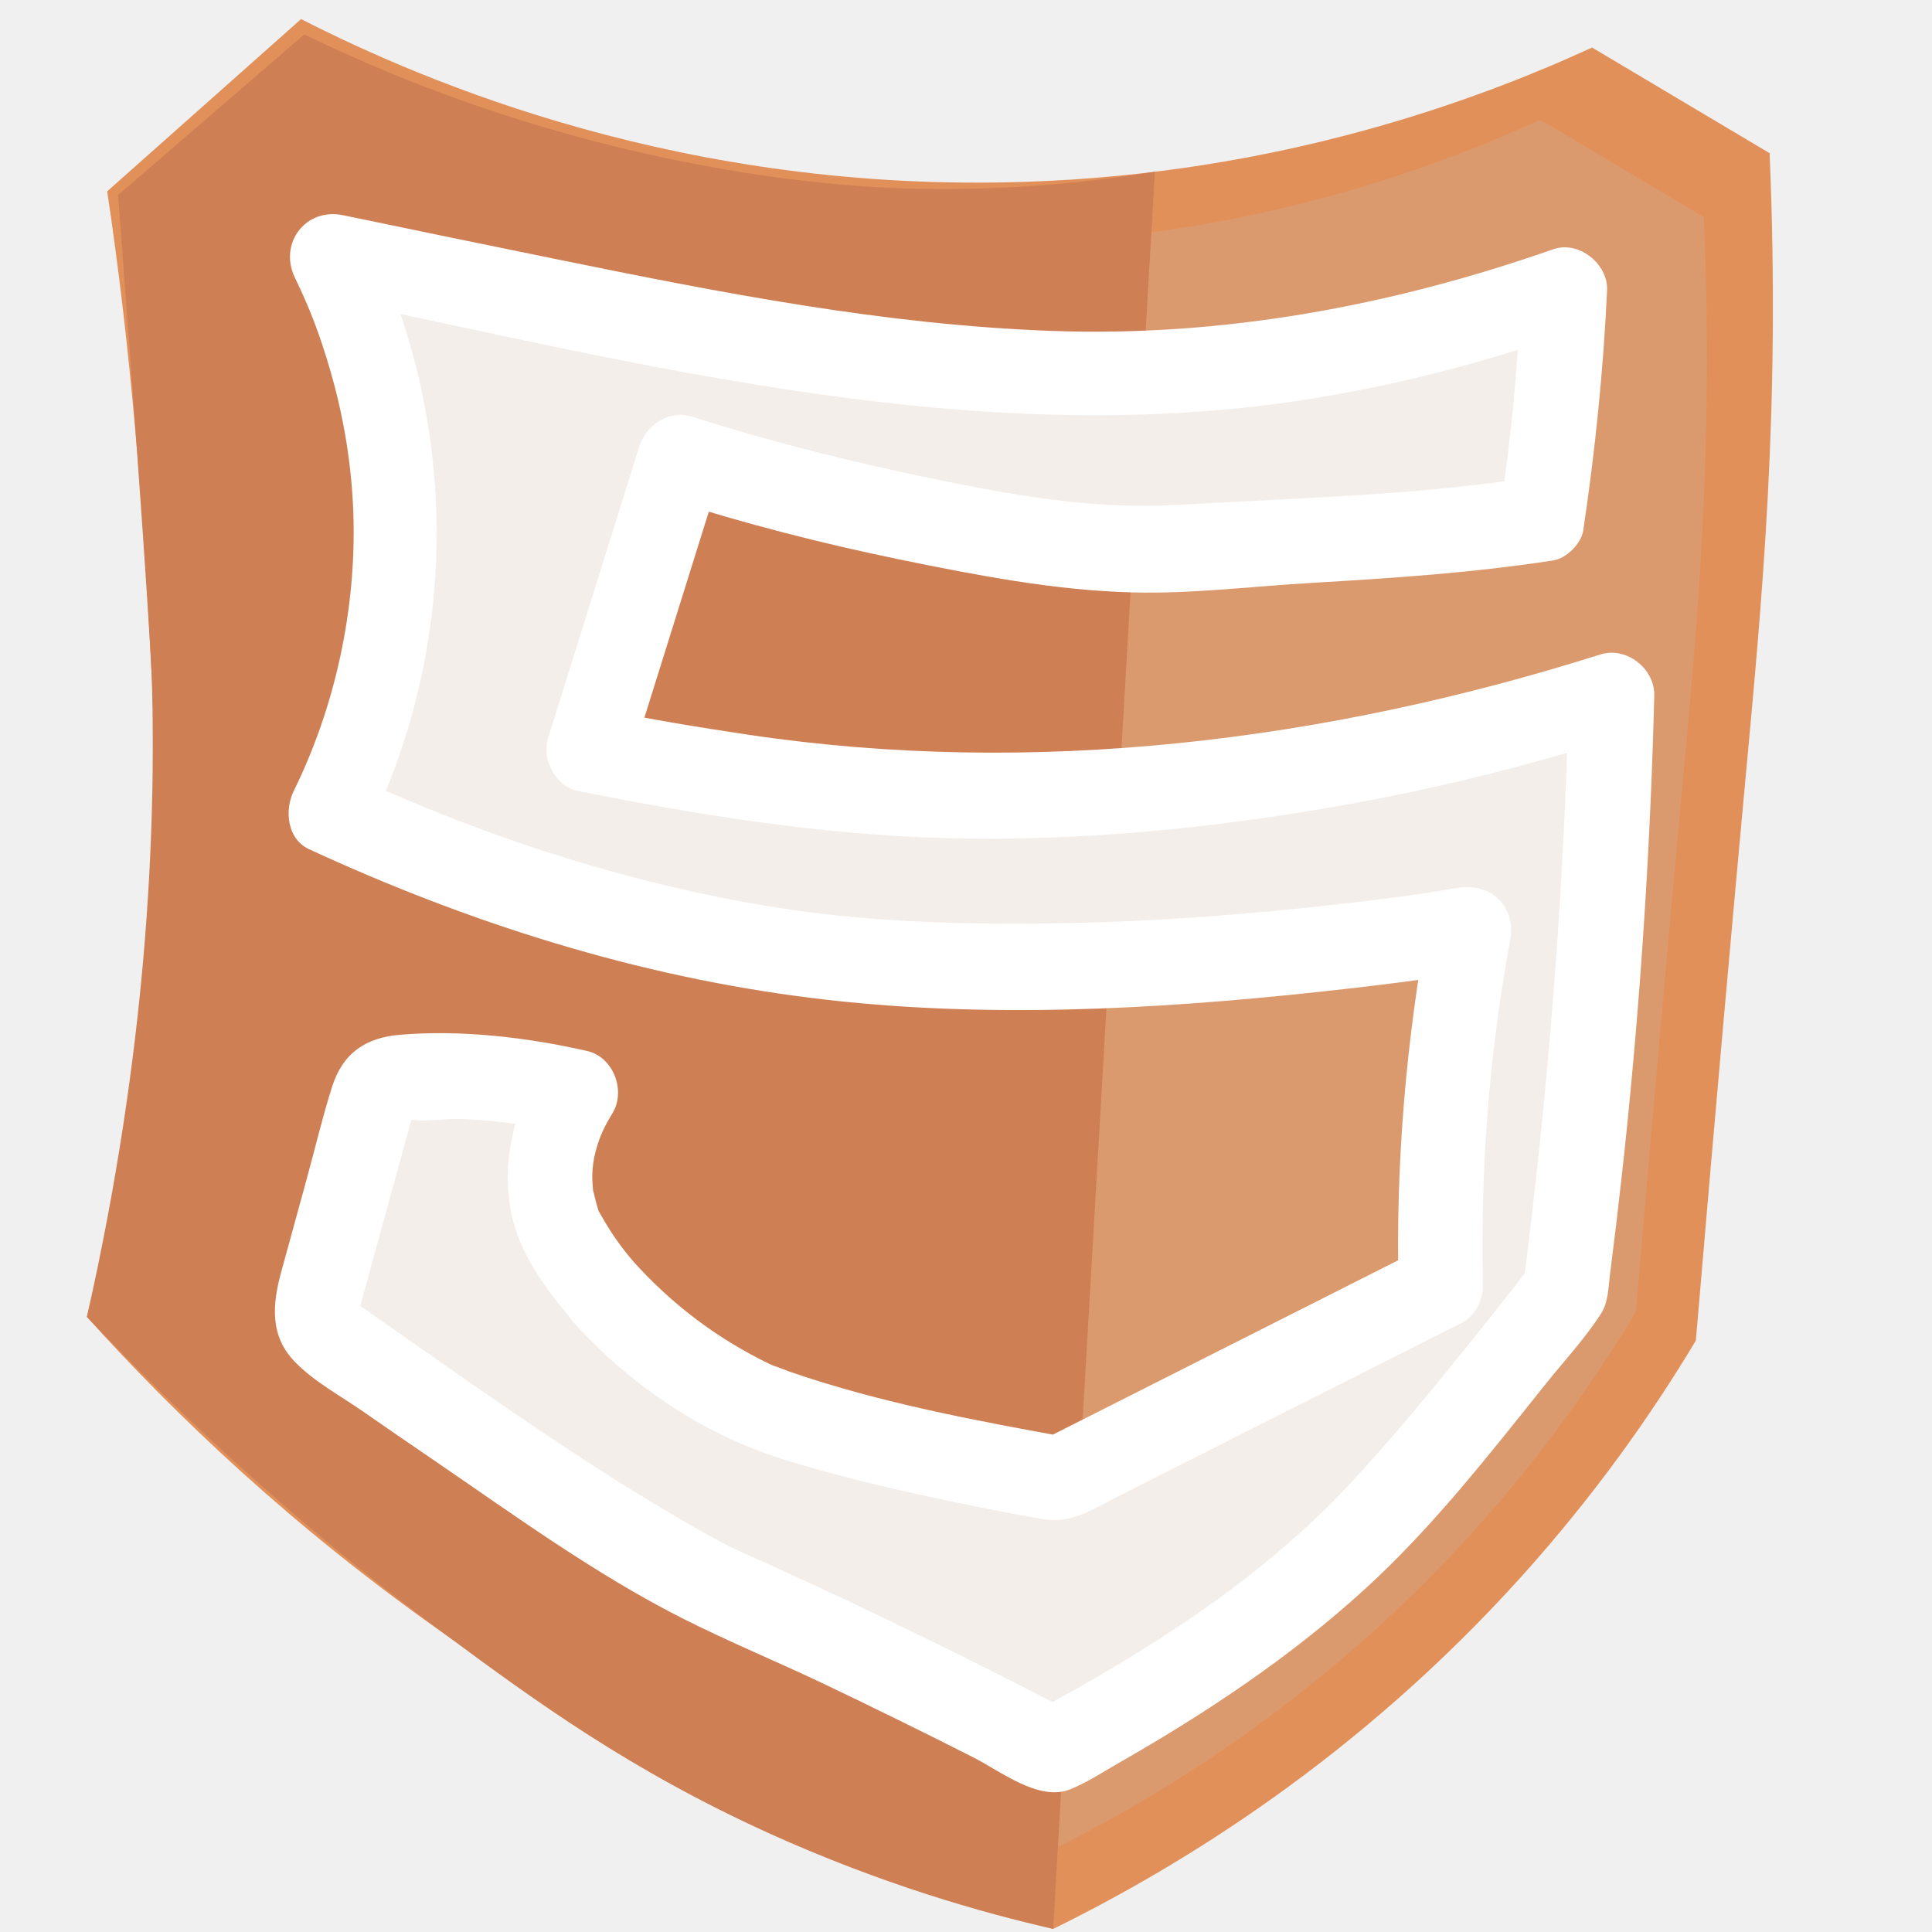
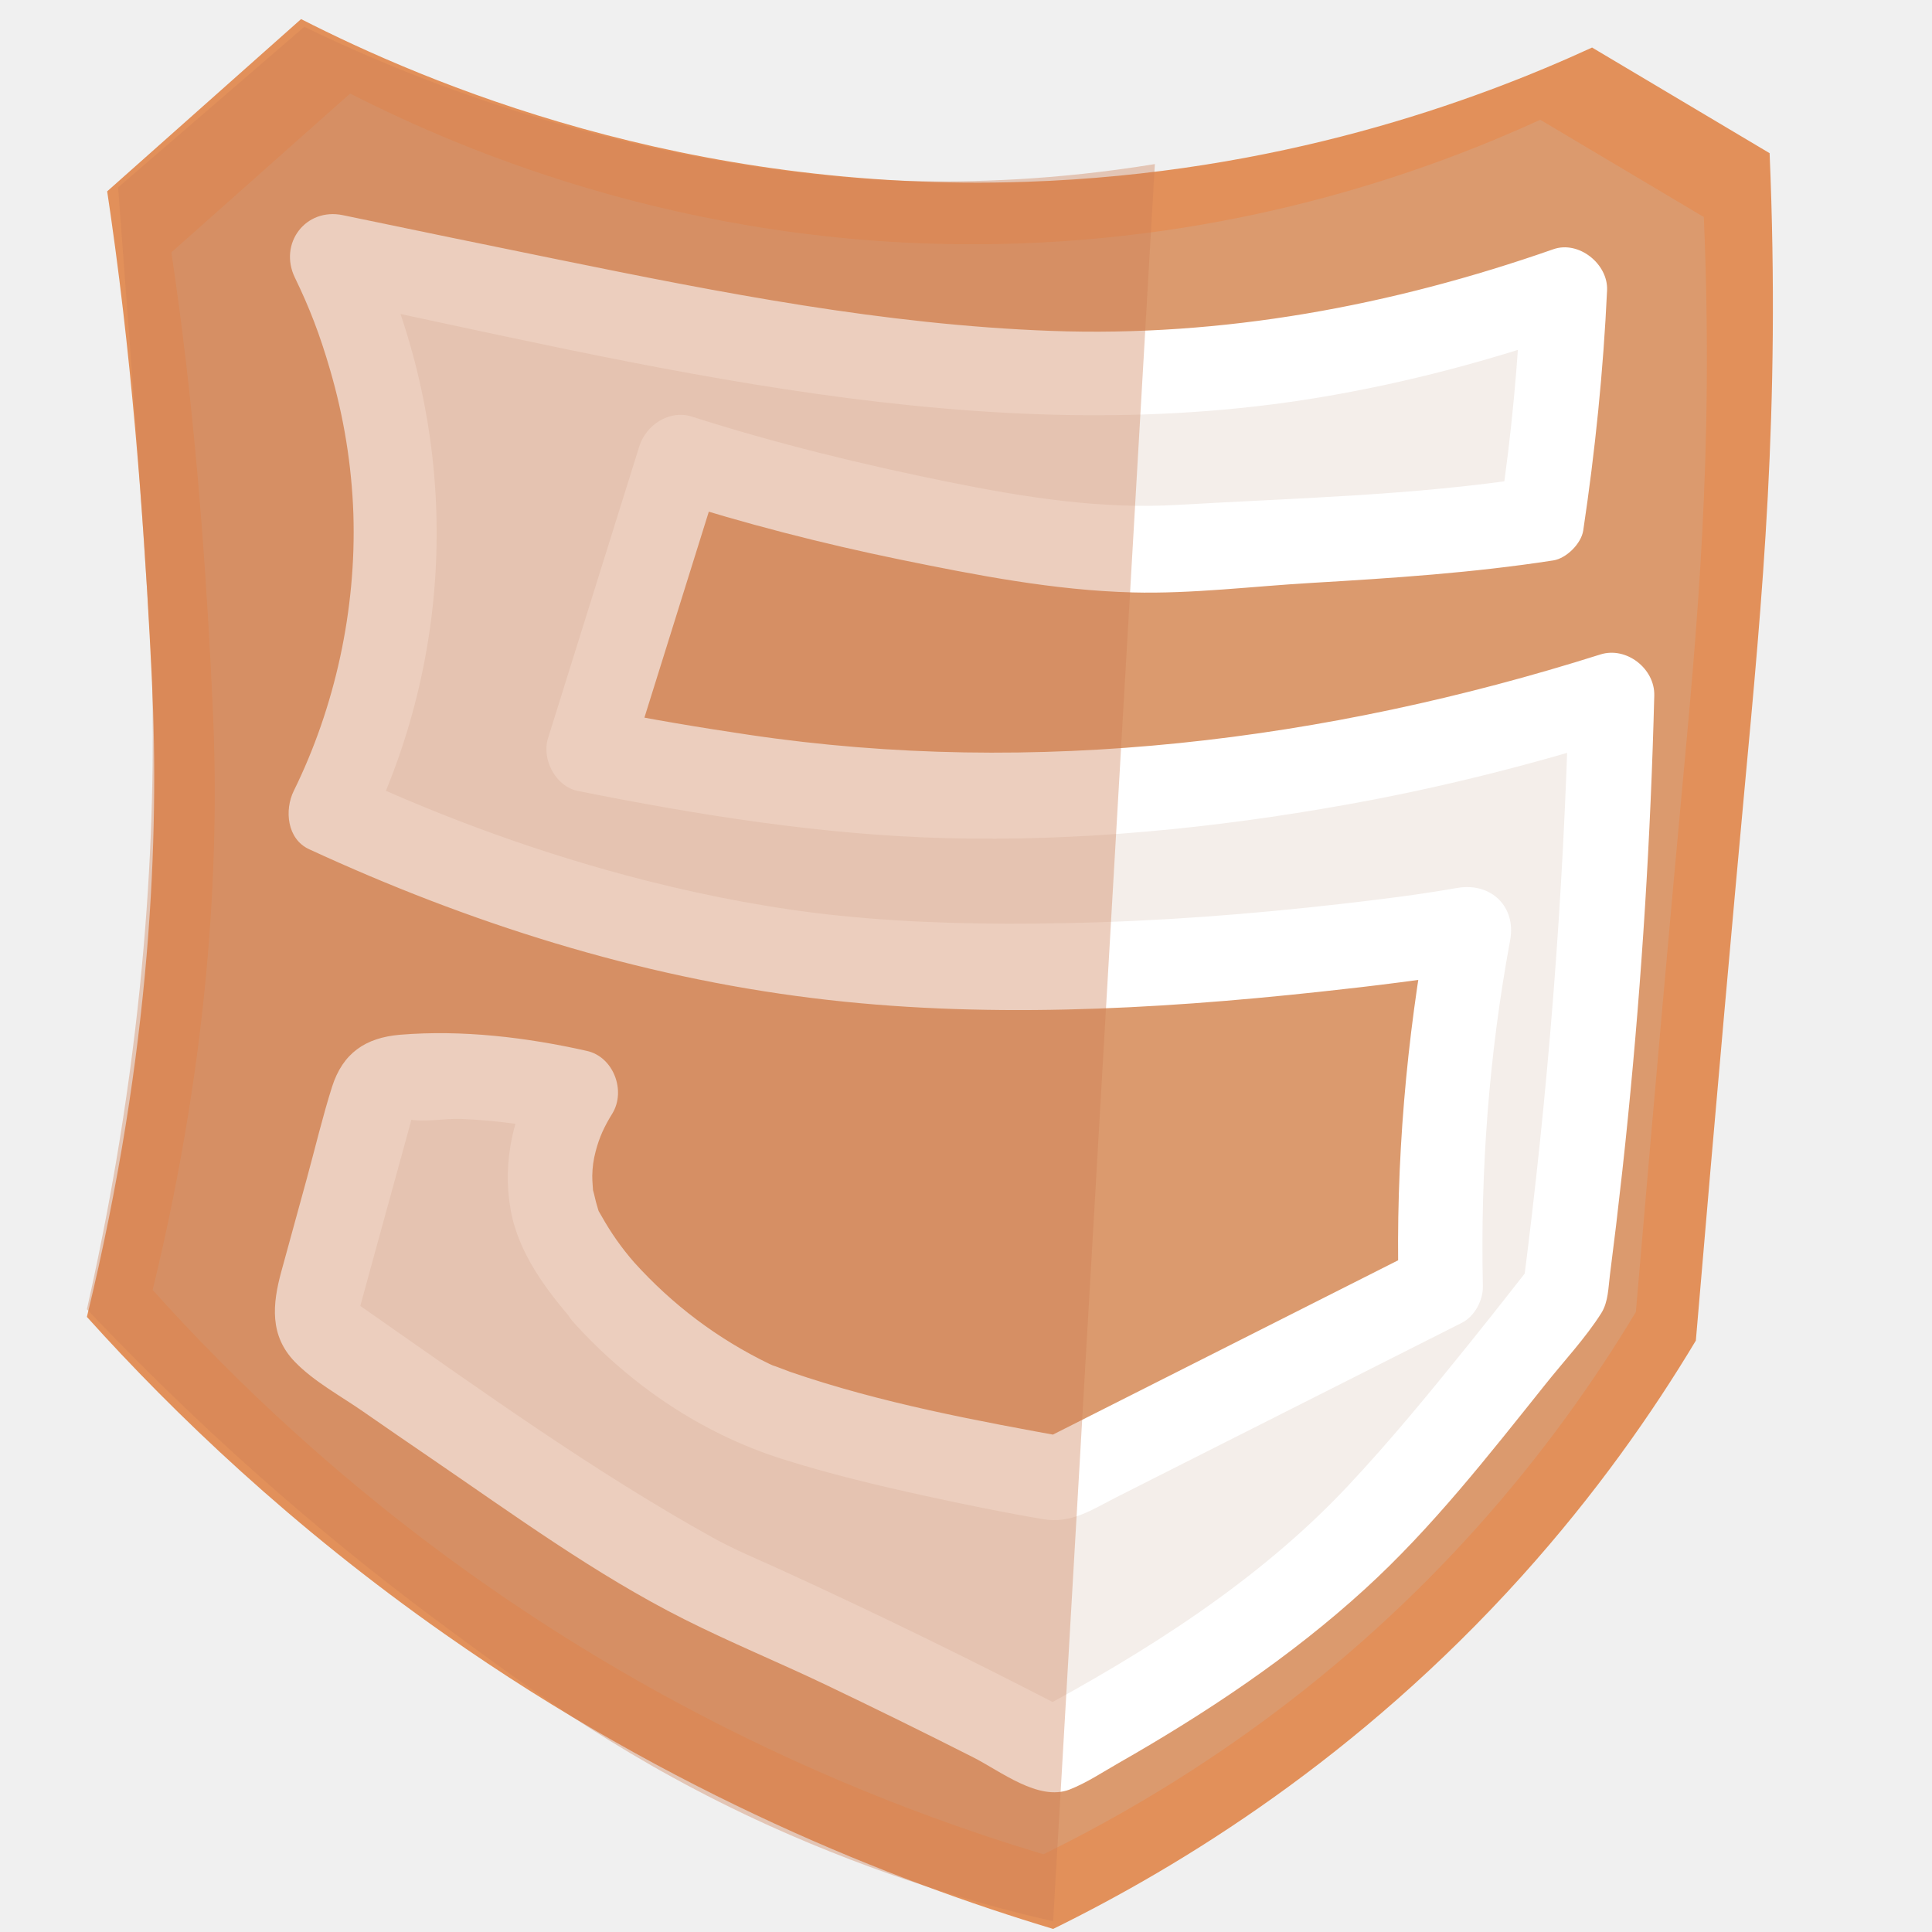
<svg xmlns="http://www.w3.org/2000/svg" version="1.1" id="Capa_1" x="0px" y="0px" viewBox="0 0 113.39 113.39" style="enable-background:new 0 0 113.39 113.39;" xml:space="preserve">
  <style type="text/css">
	.st0{fill:#E99C67;}
	.st1{fill:#E2905A;}
	.st2{fill:#DB9A6E;}
- 	.st3{fill:#CE7F54;}
- 	.st4{fill:#F4EEEA;}
- 	.st5{fill:#FFFFFF;}
+ 	.st3{fill:#F4EEEA;}
+ 	.st4{fill:#FFFFFF;}
+ 	.st5{opacity:0.38;fill:#CE7F54;}
</style>
  <path class="st0" d="M49.43,23.59" />
-   <path class="st1" d="M99.53,78.68c-2.56,4.27-5.89,9.02-10.21,13.82c-9.61,10.67-20,17.02-27.51,20.71  c-9.4-2.83-22.3-7.89-35.7-17.3C17.14,89.62,10.23,82.99,5.1,77.29c3.83-15.76,4.24-28.38,3.82-37.25  c-0.3-6.34-0.87-15.88-2.15-25.43c-0.19-1.42-0.36-2.59-0.48-3.38c3.79-3.37,7.59-6.74,11.38-10.11  c7.32,3.73,22.55,10.23,42.58,9.55c14.76-0.5,26.29-4.71,33.19-7.88c3.47,2.07,6.95,4.13,10.42,6.2c0,0,0,0.02,0,0.02  c0.64,15.15-0.44,26.16-1.48,37.38C101.73,53.46,100.78,63.93,99.53,78.68z" />
-   <path class="st2" d="M96.01,77c-2.36,3.93-5.43,8.31-9.41,12.74c-8.85,9.84-18.44,15.69-25.36,19.09  c-8.67-2.61-20.55-7.28-32.91-15.95c-8.27-5.8-14.64-11.91-19.37-17.17c3.53-14.53,3.91-26.16,3.52-34.34  c-0.27-5.85-0.8-14.64-1.98-23.44c-0.18-1.31-0.33-2.38-0.44-3.12c3.5-3.11,6.99-6.21,10.49-9.32c6.75,3.44,20.79,9.44,39.25,8.8  c13.61-0.47,24.23-4.35,30.6-7.26c3.2,1.9,6.4,3.81,9.6,5.71c0,0,0,0.02,0,0.02c0.59,13.97-0.4,24.12-1.36,34.46  C98.04,53.75,97.17,63.41,96.01,77z" />
-   <path class="st3" d="M61.81,113.21c-4.22-0.96-10.08-2.63-16.67-5.61C37,103.9,31.53,99.92,26.11,95.91  c-5.68-4.19-13.1-10.27-21.01-18.62c3.54-15.69,4.05-28.37,3.82-37.25c0,0-0.09-3.57-1.99-28.59c3.64-3.14,7.29-6.29,10.93-9.43  c2.67,1.3,6.6,3.04,11.5,4.65c12.28,4.02,22,4.35,24.08,4.4c3.52,0.09,8.45-0.03,14.34-0.99C65.79,44.46,63.8,78.83,61.81,113.21z" />
+   <path class="st1" d="M99.53,78.68c-2.56,4.27-5.89,9.02-10.21,13.82c-9.61,10.67-20,17.02-27.51,20.71  c-9.4-2.83-22.3-7.89-35.7-17.3C17.14,89.62,10.23,82.99,5.1,77.29c3.83-15.76,4.24-28.38,3.82-37.25  c-0.3-6.34-0.87-15.88-2.15-25.43c-0.19-1.42-0.36-2.59-0.48-3.38c3.79-3.37,7.59-6.74,11.38-10.11  c7.32,3.73,22.55,10.23,42.58,9.55c14.76-0.5,26.29-4.71,33.19-7.88c3.47,2.07,6.95,4.13,10.42,6.2v0.02  c0.64,15.15-0.44,26.16-1.48,37.38C101.73,53.46,100.78,63.93,99.53,78.68z" />
+   <path class="st2" d="M96.01,77c-2.36,3.93-5.43,8.31-9.41,12.74c-8.85,9.84-18.44,15.69-25.36,19.09  c-8.67-2.61-20.55-7.28-32.91-15.95c-8.27-5.8-14.64-11.91-19.37-17.17c3.53-14.53,3.91-26.16,3.52-34.34  c-0.27-5.85-0.8-14.64-1.98-23.44c-0.18-1.31-0.33-2.38-0.44-3.12c3.5-3.11,6.99-6.21,10.49-9.32c6.75,3.44,20.79,9.44,39.25,8.8  c13.61-0.47,24.23-4.35,30.6-7.26c3.2,1.9,6.4,3.81,9.6,5.71v0.02c0.59,13.97-0.4,24.12-1.36,34.46  C98.04,53.75,97.17,63.41,96.01,77z" />
  <path class="st1" d="M118-42" />
  <g>
-     <path class="st4" d="M35.46,75.86c-2.57-2.9-3-4.73-3.13-5.77c-0.34-2.79,0.86-5.03,1.46-5.99c-3.37-0.78-6.85-1.08-10.31-0.86   c-0.37,0.02-0.77,0.06-1.07,0.29c-0.32,0.25-0.45,0.68-0.56,1.07c-1.04,3.8-2.09,7.61-3.13,11.41c-0.11,0.41-0.22,0.83-0.14,1.24   c0.15,0.76,0.8,1.22,1.05,1.39c17.73,12.44,22.08,14.38,22.08,14.38c4.7,2.1,11.57,5.29,20.09,9.71c4.31-2.3,12.98-7.31,18.84-13.5   c4.52-4.77,11.2-13.49,11.21-13.49c0.38-2.86,0.72-5.77,1.03-8.74c0.95-9.12,1.48-17.87,1.69-26.2   c-12.03,3.83-22.12,5.14-29.09,5.61c-3.95,0.26-8.53,0.55-14.59,0.03c-7.44-0.64-16.32-2.42-16.32-2.42   c1.79-5.71,3.57-11.43,5.36-17.14c3.22,1.03,7.67,2.32,13.07,3.43c4.76,0.98,8.36,1.72,13.29,1.93c1.19,0.05,0.89,0,14.46-0.78   c1.55-0.09,5.09-0.29,9.7-1c0.02,0,0.03,0,0.03,0c0.25-1.64,0.47-3.33,0.66-5.07c0.32-2.91,0.53-5.7,0.64-8.36   c-5.33,1.87-14.44,4.56-24.88,4.9c-5.87,0.19-11.64-0.44-13.94-0.69c-1.53-0.16-2.96-0.34-4.29-0.52   c-3.89-0.54-6.78-1.11-8.59-1.47c-9.38-1.87-19.16-3.91-20.66-4.23c1.54,3.16,4.26,9.86,3.71,18.57c-0.4,6.3-2.34,11.16-3.79,14.07   c14.28,6.62,25.68,8.36,32.8,8.82c3.56,0.23,7.25,0.23,8.62,0.22c13.26-0.1,25.44-2.18,25.44-2.18c-0.53,2.82-0.98,5.9-1.29,9.21   c-0.39,4.26-0.49,8.2-0.4,11.74c-4.33,2.18-8.65,4.37-12.98,6.55c-3.14,1.59-6.28,3.17-9.43,4.76   c-13.81-2.48-17.95-4.44-17.95-4.44C42.53,81.56,38.8,79.63,35.46,75.86z" />
+     <path class="st3" d="M35.46,75.86c-2.57-2.9-3-4.73-3.13-5.77c-0.34-2.79,0.86-5.03,1.46-5.99c-3.37-0.78-6.85-1.08-10.31-0.86   c-0.37,0.02-0.77,0.06-1.07,0.29c-0.32,0.25-0.45,0.68-0.56,1.07c-1.04,3.8-2.09,7.61-3.13,11.41c-0.11,0.41-0.22,0.83-0.14,1.24   c0.15,0.76,0.8,1.22,1.05,1.39c17.73,12.44,22.08,14.38,22.08,14.38c4.7,2.1,11.57,5.29,20.09,9.71c4.31-2.3,12.98-7.31,18.84-13.5   c4.52-4.77,11.2-13.49,11.21-13.49c0.38-2.86,0.72-5.77,1.03-8.74c0.95-9.12,1.48-17.87,1.69-26.2   c-12.03,3.83-22.12,5.14-29.09,5.61c-3.95,0.26-8.53,0.55-14.59,0.03c-7.44-0.64-16.32-2.42-16.32-2.42   c1.79-5.71,3.57-11.43,5.36-17.14c3.22,1.03,7.67,2.32,13.07,3.43c4.76,0.98,8.36,1.72,13.29,1.93c1.19,0.05,0.89,0,14.46-0.78   c1.55-0.09,5.09-0.29,9.7-1c0.02,0,0.03,0,0.03,0c0.25-1.64,0.47-3.33,0.66-5.07c0.32-2.91,0.53-5.7,0.64-8.36   c-5.33,1.87-14.44,4.56-24.88,4.9c-5.87,0.19-11.64-0.44-13.94-0.69c-1.53-0.16-2.96-0.34-4.29-0.52   c-3.89-0.54-6.78-1.11-8.59-1.47c-9.38-1.87-19.16-3.91-20.66-4.23c1.54,3.16,4.26,9.86,3.71,18.57c-0.4,6.3-2.34,11.16-3.79,14.07   c14.28,6.62,25.68,8.36,32.8,8.82c3.56,0.23,7.25,0.23,8.62,0.22c13.26-0.1,25.44-2.18,25.44-2.18c-0.53,2.82-0.98,5.9-1.29,9.21   c-0.39,4.26-0.49,8.2-0.4,11.74c-4.33,2.18-8.65,4.37-12.98,6.55c-3.14,1.59-6.28,3.17-9.43,4.76   c-13.81-2.48-17.95-4.44-17.95-4.44C42.53,81.56,38.8,79.63,35.46,75.86z" />
    <g>
-       <path class="st5" d="M37.22,74.09c-0.74-0.85-1.36-1.73-1.91-2.71c-0.25-0.45-0.12-0.13-0.28-0.65c-0.09-0.29-0.14-0.6-0.23-0.89    c-0.11-0.33,0.02,0.12,0.02,0.24c-0.02-0.36-0.06-0.71-0.06-1.07c0.01-0.5,0.07-0.96,0.2-1.44c0.22-0.84,0.51-1.46,0.98-2.22    c0.81-1.33,0.07-3.32-1.49-3.67c-3.55-0.8-7.33-1.25-10.97-0.95c-2.03,0.17-3.36,1.08-3.99,3.05c-0.56,1.77-0.99,3.59-1.48,5.38    c-0.5,1.82-1,3.65-1.5,5.47c-0.52,1.9-0.7,3.76,0.8,5.3c1.12,1.16,2.69,2,4.01,2.92c1.33,0.92,2.67,1.85,4.01,2.76    c4.79,3.27,9.63,6.81,14.82,9.42c2.7,1.36,5.5,2.51,8.23,3.81c2.93,1.4,5.84,2.83,8.74,4.3c1.6,0.81,3.83,2.59,5.65,1.89    c1-0.39,1.94-1.02,2.87-1.55c5.12-2.92,10.1-6.23,14.46-10.21c3.94-3.59,7.27-7.86,10.59-12.01c1.08-1.36,2.36-2.72,3.29-4.19    c0.42-0.67,0.41-1.51,0.51-2.27c0.12-0.96,0.24-1.93,0.36-2.89c0.25-2.12,0.49-4.25,0.7-6.38c0.82-8.22,1.33-16.46,1.54-24.71    c0.04-1.58-1.64-2.89-3.16-2.41c-16.1,5.09-33.18,7.21-49.95,4.72c-2.91-0.43-5.83-0.92-8.72-1.5c0.58,1.03,1.16,2.05,1.75,3.08    c1.79-5.71,3.57-11.43,5.36-17.14c-1.03,0.58-2.05,1.16-3.08,1.75c4.44,1.42,8.96,2.58,13.53,3.52c4.5,0.92,9.05,1.81,13.66,1.93    c3.48,0.09,7.04-0.36,10.51-0.56c4.75-0.28,9.47-0.59,14.18-1.32c0.76-0.12,1.63-0.98,1.75-1.75c0.7-4.67,1.18-9.37,1.4-14.1    c0.07-1.55-1.67-2.94-3.16-2.41c-9.48,3.32-19.4,5.16-29.47,4.79c-9.82-0.36-19.39-2.24-28.99-4.2    c-4.19-0.85-8.38-1.72-12.57-2.59c-2.21-0.46-3.79,1.68-2.82,3.67c0.84,1.73,1.46,3.32,2.07,5.43c0.8,2.75,1.26,5.56,1.36,8.43    c0.18,5.63-1.08,11.35-3.5,16.26c-0.55,1.12-0.4,2.82,0.9,3.42c9.4,4.34,19.27,7.47,29.56,8.74c9.83,1.22,19.92,0.69,29.74-0.37    c3.17-0.34,6.34-0.73,9.49-1.26c-1.03-1.03-2.05-2.05-3.08-3.08c-1.32,7.13-1.94,14.37-1.77,21.62c0.41-0.72,0.83-1.44,1.24-2.16    c-7.47,3.77-14.94,7.54-22.4,11.31c0.64-0.08,1.28-0.17,1.93-0.25c-5.52-1-11.14-2.04-16.46-3.87c-0.39-0.14-0.78-0.31-1.18-0.43    c-0.39-0.13,0.7,0.36,0.33,0.14c-0.12-0.07-0.25-0.12-0.38-0.18C42.1,78.57,39.46,76.57,37.22,74.09    c-2.16-2.39-5.69,1.15-3.54,3.54c3.31,3.65,7.47,6.48,12.17,7.98c2.77,0.88,5.6,1.56,8.44,2.18c2.3,0.5,4.61,0.98,6.93,1.37    c1.67,0.28,2.87-0.56,4.31-1.29c1.21-0.61,2.43-1.23,3.64-1.84c5.54-2.8,11.08-5.59,16.62-8.39c0.76-0.38,1.26-1.33,1.24-2.16    c-0.15-6.8,0.36-13.6,1.6-20.29c0.37-1.98-1.12-3.41-3.08-3.08c-2.5,0.43-4.25,0.64-6.74,0.93c-5.42,0.62-10.87,1.04-16.33,1.14    c-4.41,0.09-8.84,0.01-13.23-0.44c-3.64-0.37-7.57-1.1-11.38-2.07c-5.93-1.51-11.7-3.6-17.25-6.17c0.3,1.14,0.6,2.28,0.9,3.42    c5.47-11.12,5.46-24.03,0.07-35.17c-0.94,1.22-1.88,2.45-2.82,3.67c19.2,4.02,38.94,9.19,58.64,5.91    c5.12-0.85,10.15-2.19,15.04-3.91c-1.05-0.8-2.11-1.61-3.16-2.41c-0.19,4.27-0.58,8.54-1.22,12.77c0.58-0.58,1.16-1.16,1.75-1.75    c-6.83,1.05-13.78,1.2-20.67,1.6c-4.55,0.27-9.01-0.44-13.47-1.34c-5.09-1.03-10.13-2.26-15.08-3.84    c-1.32-0.42-2.69,0.5-3.08,1.75c-1.79,5.71-3.57,11.43-5.36,17.14c-0.38,1.22,0.45,2.82,1.75,3.08    c7.09,1.42,14.35,2.58,21.59,2.77c7.83,0.21,15.78-0.58,23.49-1.96c5.5-0.98,10.92-2.35,16.25-4.03c-1.05-0.8-2.11-1.61-3.16-2.41    c-0.3,11.69-1.21,23.35-2.72,34.94c0.11-0.42,0.23-0.84,0.34-1.26c-0.33,0.44,0.43-0.56,0.04-0.05c-0.28,0.35-0.55,0.71-0.83,1.06    c-0.9,1.15-1.81,2.3-2.73,3.44c-2.28,2.83-4.6,5.66-7.09,8.31c-5.23,5.57-11.85,9.74-18.54,13.33c0.84,0,1.68,0,2.52,0    c-5.66-2.94-11.38-5.75-17.18-8.4c-1.35-0.62-2.73-1.18-4.03-1.9c-7.01-3.89-13.59-8.64-20.15-13.22    c-0.13-0.09-0.27-0.19-0.4-0.28c-0.46-0.33-0.54-0.38-0.25-0.16c-0.34-0.4-0.35-0.24-0.02,0.48c0.07-0.3,0.15-0.59,0.23-0.89    c0.26-0.95,0.52-1.9,0.78-2.85c0.57-2.06,1.13-4.12,1.7-6.18c0.13-0.48,0.26-0.95,0.39-1.43c0.07-0.26,0.14-0.52,0.22-0.78    c-1.09,0.64-1.22,0.89-0.4,0.74c0.92,0.19,2.12-0.05,3.07-0.02c2.07,0.08,4.09,0.36,6.1,0.81c-0.5-1.22-1-2.45-1.49-3.67    c-1.5,2.45-2.18,5.35-1.67,8.19c0.45,2.54,2.08,4.7,3.73,6.6c0.89,1.02,2.63,0.91,3.54,0C38.23,76.61,38.11,75.11,37.22,74.09z" />
+       <path class="st4" d="M37.22,74.09c-0.74-0.85-1.36-1.73-1.91-2.71c-0.25-0.45-0.12-0.13-0.28-0.65c-0.09-0.29-0.14-0.6-0.23-0.89    c-0.11-0.33,0.02,0.12,0.02,0.24c-0.02-0.36-0.06-0.71-0.06-1.07c0.01-0.5,0.07-0.96,0.2-1.44c0.22-0.84,0.51-1.46,0.98-2.22    c0.81-1.33,0.07-3.32-1.49-3.67c-3.55-0.8-7.33-1.25-10.97-0.95c-2.03,0.17-3.36,1.08-3.99,3.05c-0.56,1.77-0.99,3.59-1.48,5.38    c-0.5,1.82-1,3.65-1.5,5.47c-0.52,1.9-0.7,3.76,0.8,5.3c1.12,1.16,2.69,2,4.01,2.92c1.33,0.92,2.67,1.85,4.01,2.76    c4.79,3.27,9.63,6.81,14.82,9.42c2.7,1.36,5.5,2.51,8.23,3.81c2.93,1.4,5.84,2.83,8.74,4.3c1.6,0.81,3.83,2.59,5.65,1.89    c1-0.39,1.94-1.02,2.87-1.55c5.12-2.92,10.1-6.23,14.46-10.21c3.94-3.59,7.27-7.86,10.59-12.01c1.08-1.36,2.36-2.72,3.29-4.19    c0.42-0.67,0.41-1.51,0.51-2.27c0.12-0.96,0.24-1.93,0.36-2.89c0.25-2.12,0.49-4.25,0.7-6.38c0.82-8.22,1.33-16.46,1.54-24.71    c0.04-1.58-1.64-2.89-3.16-2.41c-16.1,5.09-33.18,7.21-49.95,4.72c-2.91-0.43-5.83-0.92-8.72-1.5c0.58,1.03,1.16,2.05,1.75,3.08    c1.79-5.71,3.57-11.43,5.36-17.14c-1.03,0.58-2.05,1.16-3.08,1.75c4.44,1.42,8.96,2.58,13.53,3.52c4.5,0.92,9.05,1.81,13.66,1.93    c3.48,0.09,7.04-0.36,10.51-0.56c4.75-0.28,9.47-0.59,14.18-1.32c0.76-0.12,1.63-0.98,1.75-1.75c0.7-4.67,1.18-9.37,1.4-14.1    c0.07-1.55-1.67-2.94-3.16-2.41c-9.48,3.32-19.4,5.16-29.47,4.79c-9.82-0.36-19.39-2.24-28.99-4.2    c-4.19-0.85-8.38-1.72-12.57-2.59c-2.21-0.46-3.79,1.68-2.82,3.67c0.84,1.73,1.46,3.32,2.07,5.43c0.8,2.75,1.26,5.56,1.36,8.43    c0.18,5.63-1.08,11.35-3.5,16.26c-0.55,1.12-0.4,2.82,0.9,3.42c9.4,4.34,19.27,7.47,29.56,8.74c9.83,1.22,19.92,0.69,29.74-0.37    c3.17-0.34,6.34-0.73,9.49-1.26c-1.03-1.03-2.05-2.05-3.08-3.08c-1.32,7.13-1.94,14.37-1.77,21.62c0.41-0.72,0.83-1.44,1.24-2.16    c-7.47,3.77-14.94,7.54-22.4,11.31c0.64-0.08,1.28-0.17,1.93-0.25c-5.52-1-11.14-2.04-16.46-3.87c-0.39-0.14-0.78-0.31-1.18-0.43    c-0.39-0.13,0.7,0.36,0.33,0.14c-0.12-0.07-0.25-0.12-0.38-0.18C42.1,78.57,39.46,76.57,37.22,74.09    c-2.16-2.39-5.69,1.15-3.54,3.54c3.31,3.65,7.47,6.48,12.17,7.98c2.77,0.88,5.6,1.56,8.44,2.18c2.3,0.5,4.61,0.98,6.93,1.37    c1.67,0.28,2.87-0.56,4.31-1.29c1.21-0.61,2.43-1.23,3.64-1.84c5.54-2.8,11.08-5.59,16.62-8.39c0.76-0.38,1.26-1.33,1.24-2.16    c-0.15-6.8,0.36-13.6,1.6-20.29c0.37-1.98-1.12-3.41-3.08-3.08c-2.5,0.43-4.25,0.64-6.74,0.93c-5.42,0.62-10.87,1.04-16.33,1.14    c-4.41,0.09-8.84,0.01-13.23-0.44c-3.64-0.37-7.57-1.1-11.38-2.07c-5.93-1.51-11.7-3.6-17.25-6.17c0.3,1.14,0.6,2.28,0.9,3.42    c5.47-11.12,5.46-24.03,0.07-35.17c-0.94,1.22-1.88,2.45-2.82,3.67c19.2,4.02,38.94,9.19,58.64,5.91    c5.12-0.85,10.15-2.19,15.04-3.91c-1.05-0.8-2.11-1.61-3.16-2.41c-0.19,4.27-0.58,8.54-1.22,12.77c0.58-0.58,1.16-1.16,1.75-1.75    c-6.83,1.05-13.78,1.2-20.67,1.6c-4.55,0.27-9.01-0.44-13.47-1.34c-5.09-1.03-10.13-2.26-15.08-3.84    c-1.32-0.42-2.69,0.5-3.08,1.75c-1.79,5.71-3.57,11.43-5.36,17.14c-0.38,1.22,0.45,2.82,1.75,3.08C41,47.84,48.26,49,55.5,49.19    c7.83,0.21,15.78-0.58,23.49-1.96c5.5-0.98,10.92-2.35,16.25-4.03c-1.05-0.8-2.11-1.61-3.16-2.41    c-0.3,11.69-1.21,23.35-2.72,34.94c0.11-0.42,0.23-0.84,0.34-1.26c-0.33,0.44,0.43-0.56,0.04-0.05c-0.28,0.35-0.55,0.71-0.83,1.06    c-0.9,1.15-1.81,2.3-2.73,3.44c-2.28,2.83-4.6,5.66-7.09,8.31c-5.23,5.57-11.85,9.74-18.54,13.33c0.84,0,1.68,0,2.52,0    c-5.66-2.94-11.38-5.75-17.18-8.4c-1.35-0.62-2.73-1.18-4.03-1.9c-7.01-3.89-13.59-8.64-20.15-13.22    c-0.13-0.09-0.27-0.19-0.4-0.28c-0.46-0.33-0.54-0.38-0.25-0.16c-0.34-0.4-0.35-0.24-0.02,0.48c0.07-0.3,0.15-0.59,0.23-0.89    c0.26-0.95,0.52-1.9,0.78-2.85c0.57-2.06,1.13-4.12,1.7-6.18c0.13-0.48,0.26-0.95,0.39-1.43c0.07-0.26,0.14-0.52,0.22-0.78    c-1.09,0.64-1.22,0.89-0.4,0.74c0.92,0.19,2.12-0.05,3.07-0.02c2.07,0.08,4.09,0.36,6.1,0.81c-0.5-1.22-1-2.45-1.49-3.67    c-1.5,2.45-2.18,5.35-1.67,8.19c0.45,2.54,2.08,4.7,3.73,6.6c0.89,1.02,2.63,0.91,3.54,0C38.23,76.61,38.11,75.11,37.22,74.09z" />
    </g>
  </g>
+   <path class="st5" d="M61.81,112.76c-4.22-0.96-10.08-2.63-16.67-5.61c-8.14-3.7-13.61-7.68-19.03-11.69  c-5.68-4.19-13.1-10.27-21.01-18.62c3.54-15.69,4.05-28.37,3.82-37.25c0,0-0.09-3.57-1.99-28.59c3.64-3.14,7.29-6.29,10.93-9.43  c2.67,1.3,6.6,3.04,11.5,4.65c12.28,4.02,22,4.35,24.08,4.4c3.52,0.09,8.45-0.03,14.34-0.99C65.79,44.01,63.8,78.38,61.81,112.76z" />
</svg>
